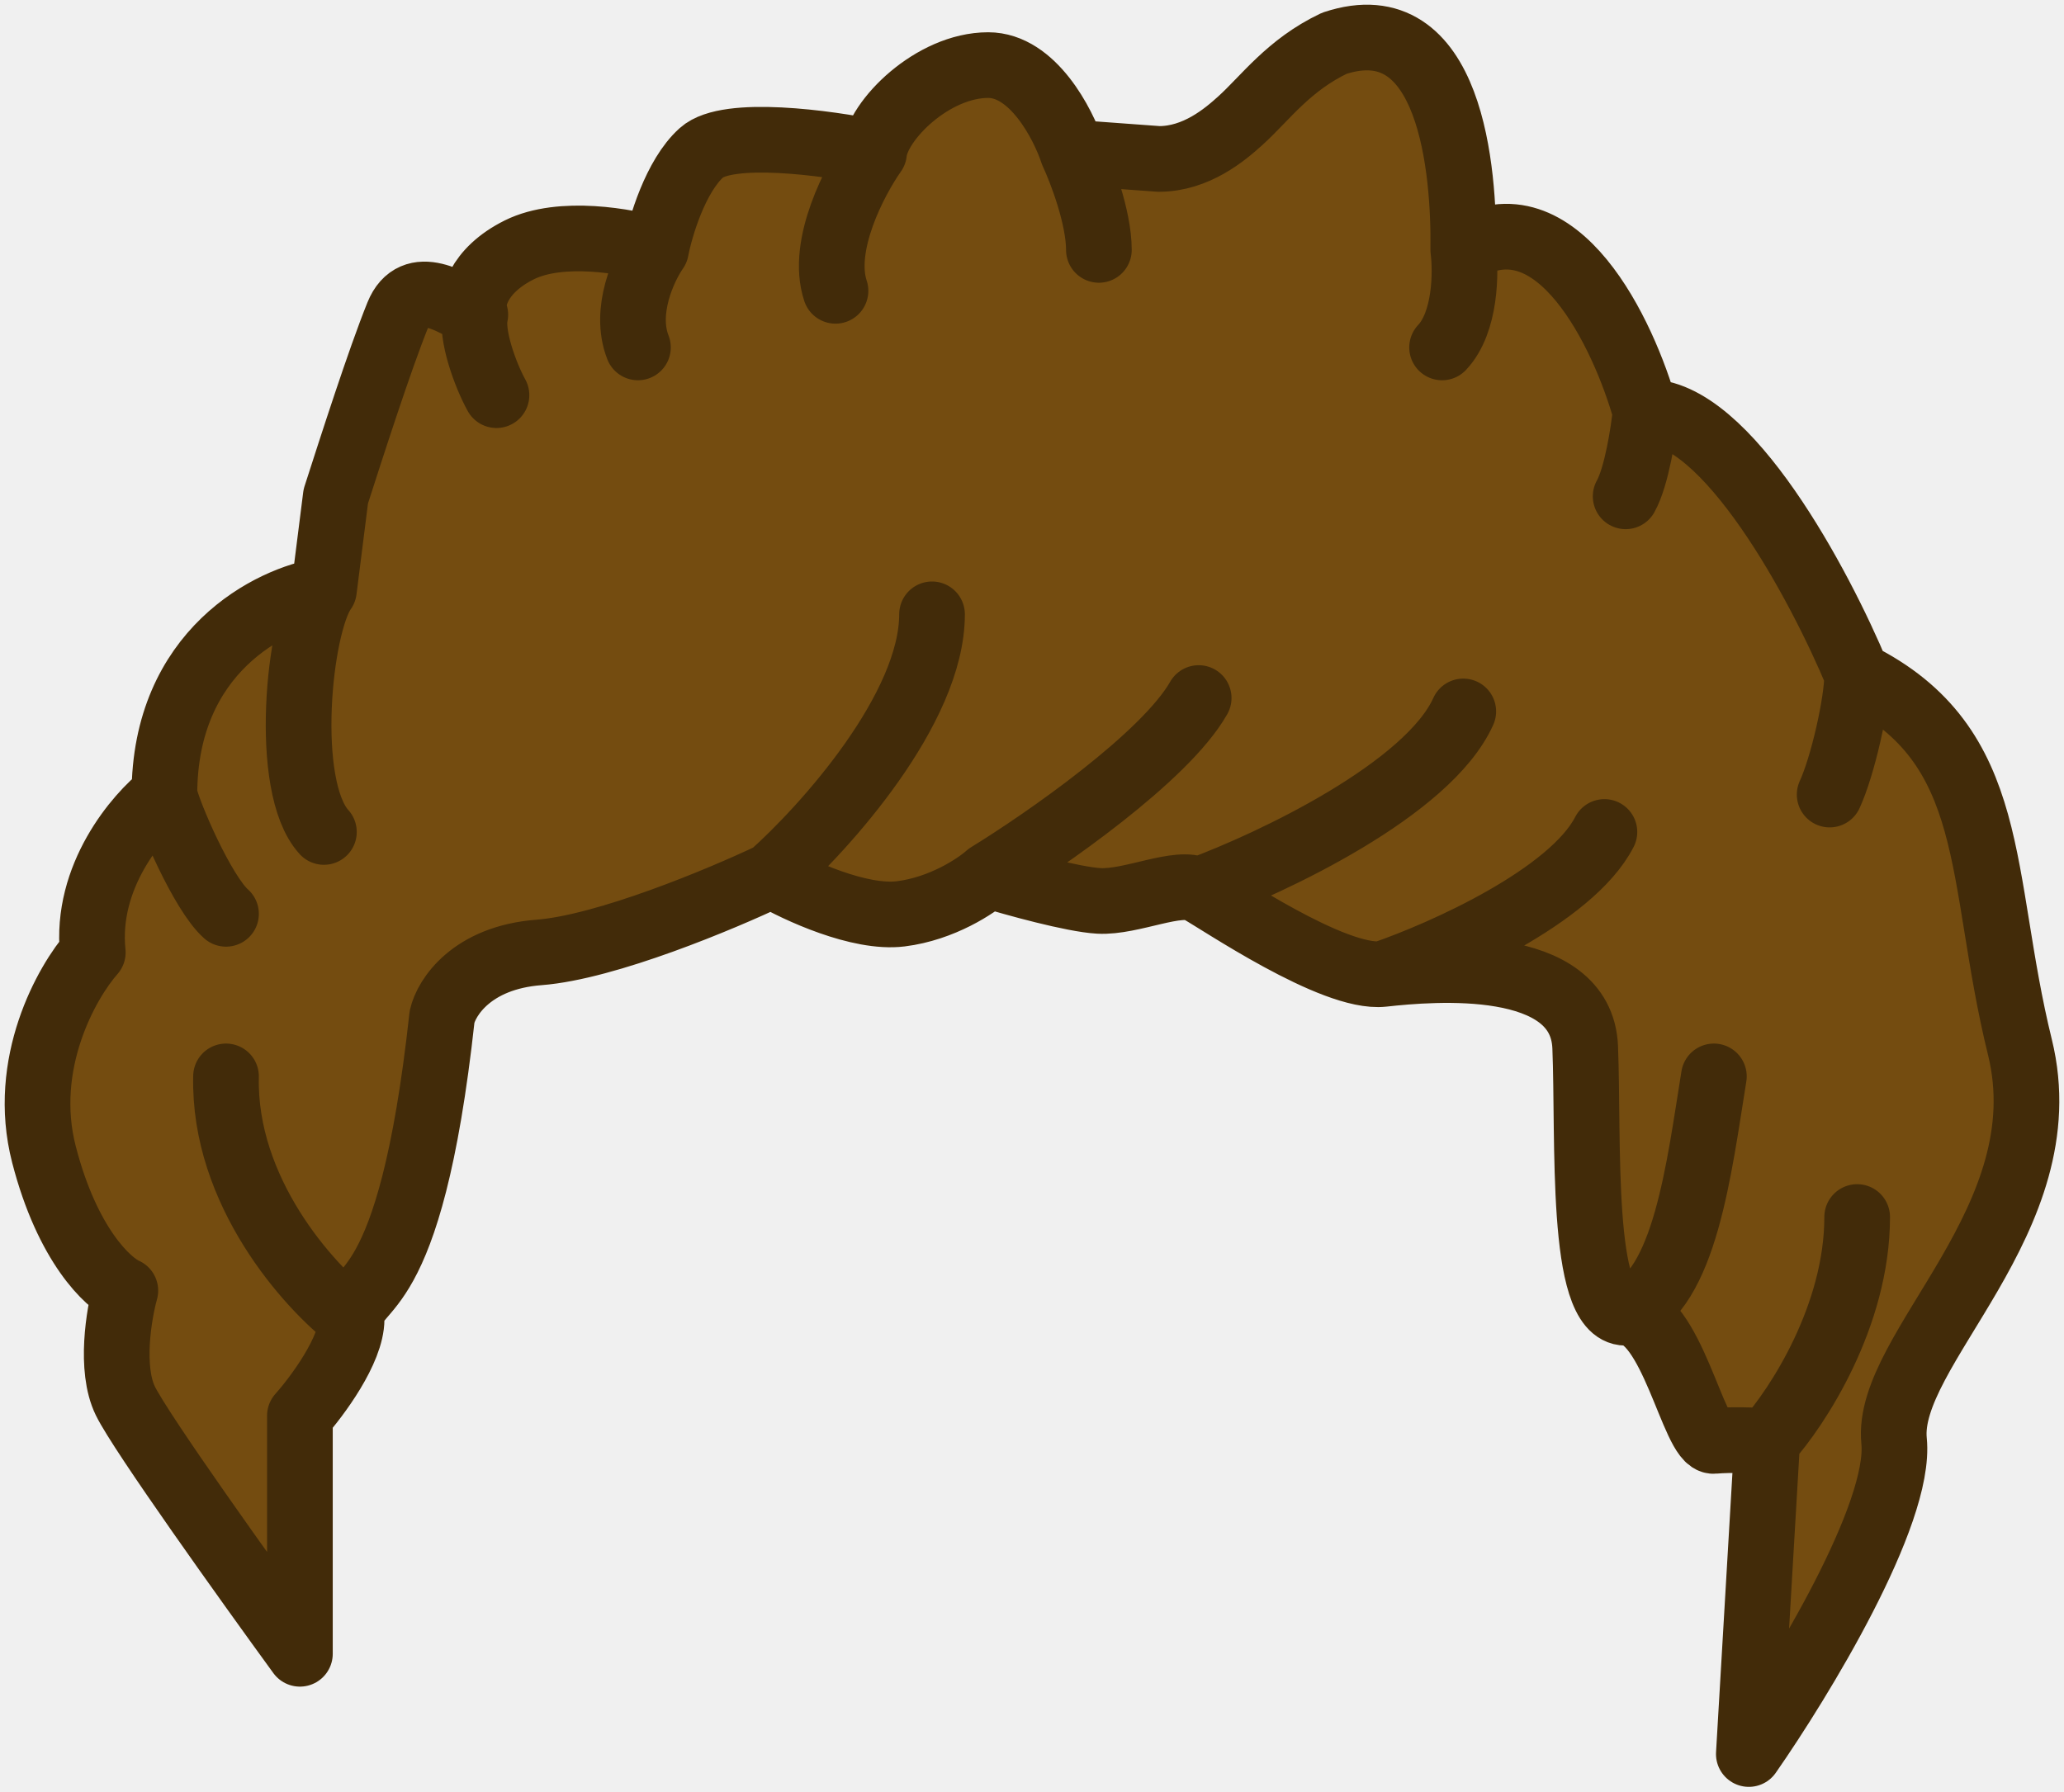
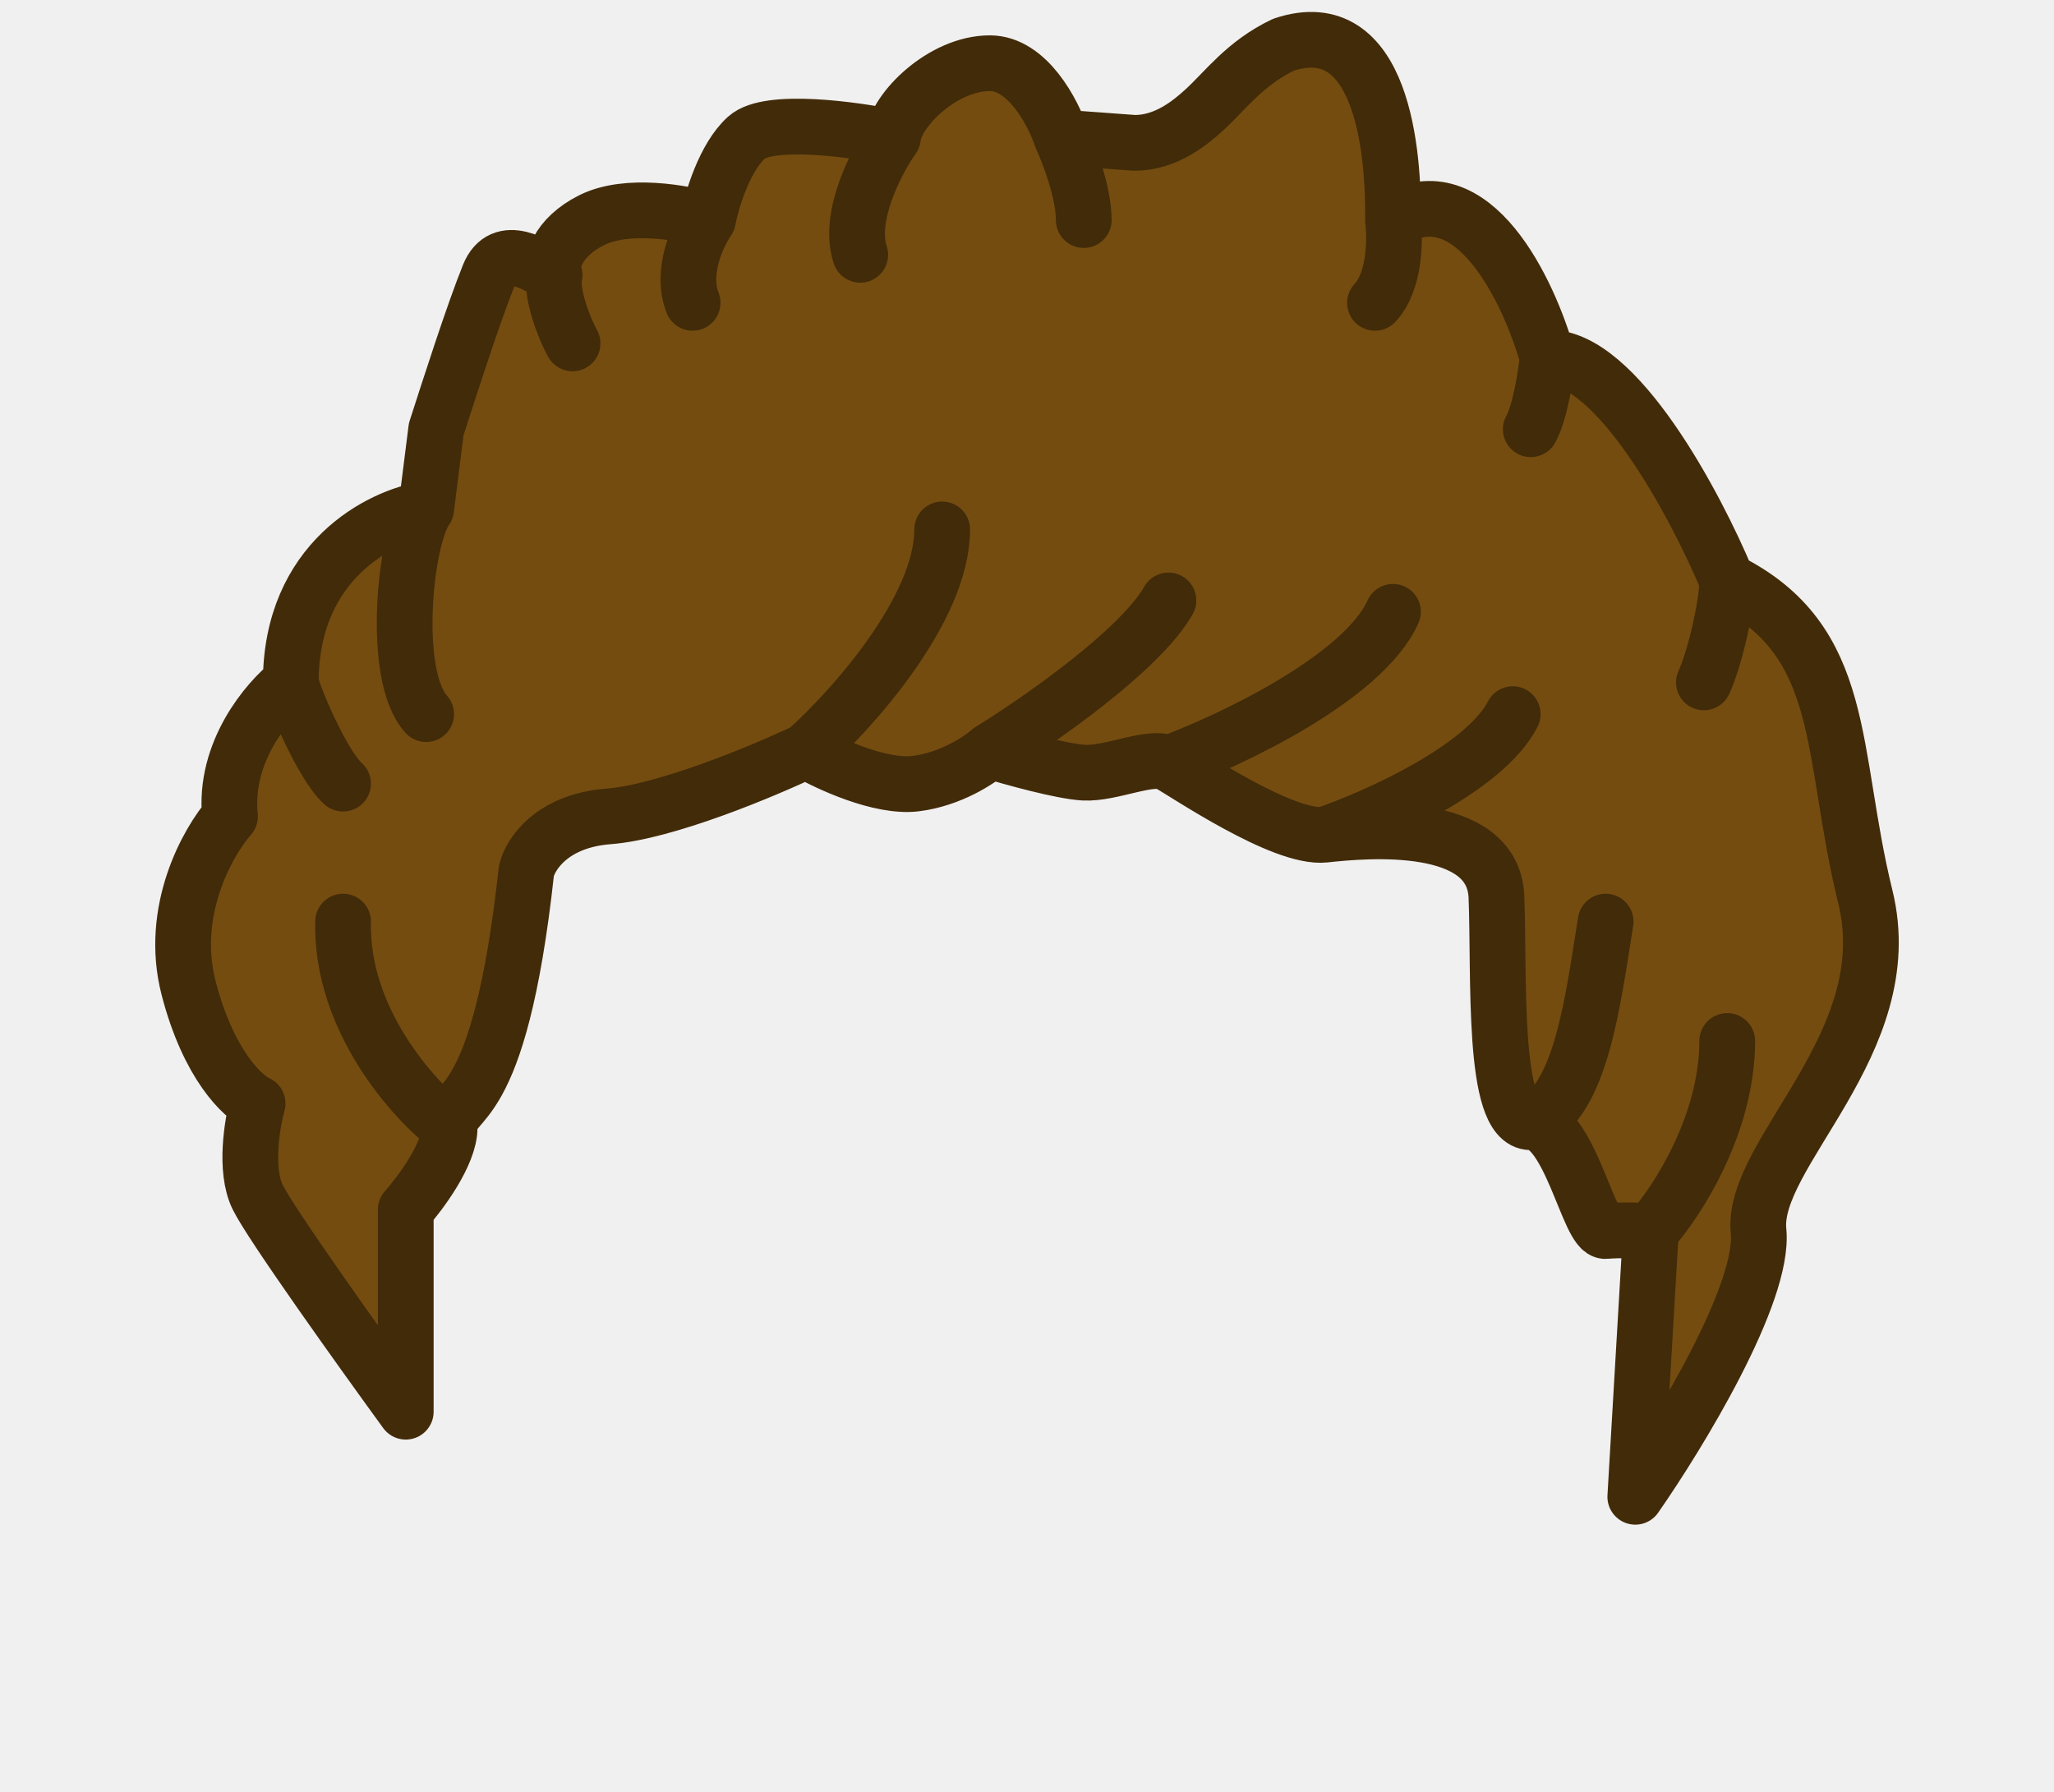
- <svg xmlns="http://www.w3.org/2000/svg" width="220" height="191" viewBox="0 0 220 191" fill="none">
-   <g clip-path="url(#clip0_2830_936)">
-     <path d="M31.967 150.932V176.313C26.459 168.748 15.025 152.764 13.36 149.347C11.694 145.929 12.666 140.088 13.36 137.594C11.509 136.788 7.184 132.755 4.686 123.077C2.187 113.399 7.114 104.687 9.89 101.541C9.057 93.457 14.632 86.952 17.524 84.71C17.524 69.408 28.859 63.817 34.526 62.935L35.791 52.914L35.934 52.469C37.641 47.168 40.515 38.243 42.41 33.554C44.102 29.37 48.362 32.33 50.663 33.554C50.085 32.172 50.904 28.854 55.345 26.642C59.786 24.43 66.911 25.72 69.918 26.642C70.381 24.222 72 18.761 74.776 16.272C77.552 13.783 88.192 15.235 93.166 16.272C93.513 12.816 99.412 6.94 105.333 6.94C110.069 6.94 113.306 13.161 114.332 16.272L123.524 16.946C127.508 16.946 130.574 14.345 132.217 12.857C134.873 10.452 137.34 6.94 142.223 4.615C154.714 0.468 156.085 18.346 155.969 26.642C165.963 20.558 173.087 35.629 175.4 43.924C184.006 43.648 194.022 62.474 197.954 71.922C213.226 79.526 210.793 93.309 215.303 111.647C219.814 129.984 200.907 143.857 201.887 153.618C202.671 161.427 191.893 179.126 186.406 187L188.365 153.618C187.19 153.553 184.407 153.462 182.682 153.618C180.527 153.813 178.175 139.953 173.276 139.953C168.377 139.953 169.356 121.407 168.964 111.647C168.572 101.886 152.699 103.252 147.408 103.838C142.117 104.424 129.893 96.046 127.766 94.891C125.638 93.735 120.61 96.239 117.129 96.046C114.344 95.892 108.104 94.158 105.333 93.309C104.061 94.453 100.416 96.877 96.009 97.425C91.602 97.974 84.991 94.91 82.237 93.309C76.957 95.825 64.608 100.993 57.446 101.541C50.285 102.09 47.576 106.343 47.117 108.401C43.674 139.956 37.476 136.526 37.476 140.642C37.476 143.935 33.803 148.874 31.967 150.932Z" fill="#744C10" />
-     <path d="M37.476 140.642C37.476 143.935 33.803 148.874 31.967 150.932V176.313C26.459 168.748 15.025 152.764 13.36 149.347C11.694 145.929 12.666 140.088 13.36 137.594C11.509 136.788 7.184 132.755 4.686 123.077C2.187 113.399 7.114 104.687 9.89 101.541C9.057 93.457 14.632 86.952 17.524 84.71M37.476 140.642C37.476 136.526 43.674 139.956 47.117 108.401C47.576 106.343 50.285 102.09 57.446 101.541C64.608 100.993 76.957 95.825 82.237 93.309M37.476 140.642C32.895 137.129 23.805 127.035 24.091 114.755M82.237 93.309C84.991 94.91 91.602 97.974 96.009 97.425C100.416 96.877 104.061 94.453 105.333 93.309M82.237 93.309C87.939 88.231 99.344 75.558 99.344 65.494M105.333 93.309C108.104 94.158 114.344 95.892 117.129 96.046C120.61 96.239 125.638 93.735 127.766 94.891M105.333 93.309C111.326 89.63 124.204 80.701 127.766 74.418M127.766 94.891C129.893 96.046 142.117 104.424 147.408 103.838M127.766 94.891C135.616 91.993 152.249 84.127 155.969 75.846M147.408 103.838C152.699 103.252 168.572 101.886 168.964 111.647C169.356 121.407 168.377 139.953 173.276 139.953M147.408 103.838C153.814 101.643 167.503 95.541 171.013 88.697M173.276 139.953C178.175 139.953 180.527 153.813 182.682 153.618C184.407 153.462 187.19 153.553 188.365 153.618M173.276 139.953C179.613 137.594 181.114 124.408 182.682 114.755M188.365 153.618L186.406 187C191.893 179.126 202.671 161.427 201.887 153.618C200.907 143.857 219.814 129.984 215.303 111.647C210.793 93.309 213.226 79.526 197.954 71.922M188.365 153.618C191.562 150.064 197.954 140.314 197.954 129.748M197.954 71.922C194.022 62.474 184.006 43.648 175.4 43.924M197.954 71.922C197.95 74.95 196.4 81.735 195.022 84.71M175.4 43.924C173.087 35.629 165.963 20.558 155.969 26.642M175.4 43.924C175.182 46.045 174.452 50.811 173.276 52.914M155.969 26.642C156.085 18.346 154.714 0.468 142.223 4.615C137.34 6.94 134.873 10.452 132.217 12.857C130.574 14.345 127.508 16.946 123.524 16.946L114.332 16.272M155.969 26.642C156.27 28.995 156.239 34.368 153.711 37.04M114.332 16.272C113.306 13.161 110.069 6.94 105.333 6.94C99.412 6.94 93.513 12.816 93.166 16.272M114.332 16.272C115.264 18.274 117.129 23.151 117.129 26.642M93.166 16.272C88.192 15.235 77.552 13.783 74.776 16.272C72 18.761 70.381 24.222 69.918 26.642M93.166 16.272C91.122 19.172 87.439 26.178 89.055 31.006M69.918 26.642C66.911 25.72 59.786 24.43 55.345 26.642C50.904 28.854 50.085 32.172 50.663 33.554M69.918 26.642C68.638 28.48 66.462 33.132 67.998 37.04M50.663 33.554C48.362 32.33 44.102 29.37 42.41 33.554C40.461 38.377 37.476 47.681 35.791 52.914L34.526 62.935M50.663 33.554C50.165 35.652 51.724 39.974 52.919 42.13M34.526 62.935C28.859 63.817 17.524 69.408 17.524 84.71M34.526 62.935C31.837 66.659 30.119 83.869 34.526 88.697M17.524 84.71C17.905 86.664 21.601 95.236 24.091 97.425" stroke="#422B09" stroke-width="7" stroke-linecap="round" stroke-linejoin="round" />
-   </g>
-   <defs>
-     <clipPath id="clip0_2830_936">
-       <rect width="220" height="191" fill="white" />
-     </clipPath>
-   </defs>
+ <svg xmlns="http://www.w3.org/2000/svg" width="258" height="225" viewBox="0 0 258 225" fill="none">
+   <path d="M50.967 151.932V177.313C45.459 169.748 34.026 153.764 32.36 150.347C30.694 146.929 31.666 141.088 32.36 138.594C30.509 137.788 26.184 133.755 23.686 124.077C21.187 114.399 26.114 105.687 28.89 102.541C28.058 94.457 33.632 87.952 36.524 85.71C36.524 70.408 47.859 64.817 53.526 63.935L54.791 53.914L54.934 53.469C56.641 48.168 59.515 39.243 61.41 34.554C63.102 30.37 67.362 33.33 69.663 34.554C69.085 33.172 69.903 29.854 74.345 27.642C78.786 25.43 85.911 26.72 88.918 27.642C89.381 25.222 91 19.761 93.776 17.272C96.552 14.783 107.192 16.235 112.166 17.272C112.513 13.816 118.412 7.94 124.333 7.94C129.069 7.94 132.306 14.161 133.332 17.272L142.524 17.946C146.508 17.946 149.574 15.345 151.217 13.857C153.873 11.452 156.34 7.94 161.223 5.615C173.714 1.468 175.085 19.346 174.969 27.642C184.963 21.558 192.087 36.629 194.4 44.924C203.006 44.648 213.022 63.474 216.954 72.922C232.226 80.526 229.793 94.309 234.303 112.647C238.814 130.984 219.907 144.857 220.887 154.618C221.671 162.427 210.893 180.126 205.406 188L207.365 154.618C206.19 154.553 203.407 154.462 201.682 154.618C199.527 154.813 197.175 140.953 192.276 140.953C187.377 140.953 188.356 122.407 187.964 112.647C187.572 102.886 171.699 104.252 166.408 104.838C161.117 105.424 148.893 97.046 146.766 95.891C144.638 94.735 139.61 97.239 136.129 97.046C133.344 96.892 127.104 95.158 124.333 94.309C123.061 95.453 119.416 97.877 115.009 98.425C110.602 98.974 103.991 95.91 101.237 94.309C95.957 96.825 83.608 101.993 76.446 102.541C69.285 103.09 66.576 107.343 66.117 109.401C62.674 140.956 56.476 137.526 56.476 141.642C56.476 144.935 52.803 149.874 50.967 151.932Z" fill="#744C10" />
+   <path d="M56.476 141.642C56.476 144.935 52.803 149.874 50.967 151.932V177.313C45.459 169.748 34.026 153.764 32.36 150.347C30.694 146.929 31.666 141.088 32.36 138.594C30.509 137.788 26.184 133.755 23.686 124.077C21.187 114.399 26.114 105.687 28.89 102.541C28.058 94.457 33.632 87.952 36.524 85.71M56.476 141.642C56.476 137.526 62.674 140.956 66.117 109.401C66.576 107.343 69.285 103.09 76.446 102.541C83.608 101.993 95.957 96.825 101.237 94.309M56.476 141.642C51.895 138.129 42.805 128.035 43.092 115.755M101.237 94.309C103.991 95.91 110.602 98.974 115.009 98.425C119.416 97.877 123.061 95.453 124.333 94.309M101.237 94.309C106.939 89.231 118.344 76.558 118.344 66.494M124.333 94.309C127.104 95.158 133.344 96.892 136.129 97.046C139.61 97.239 144.638 94.735 146.766 95.891M124.333 94.309C130.326 90.63 143.204 81.701 146.766 75.418M146.766 95.891C148.893 97.046 161.117 105.424 166.408 104.838M146.766 95.891C154.616 92.993 171.249 85.127 174.969 76.846M166.408 104.838C171.699 104.252 187.572 102.886 187.964 112.647C188.356 122.407 187.377 140.953 192.276 140.953M166.408 104.838C172.814 102.643 186.503 96.541 190.013 89.697M192.276 140.953C197.175 140.953 199.527 154.813 201.682 154.618C203.407 154.462 206.19 154.553 207.365 154.618M192.276 140.953C198.613 138.594 200.114 125.408 201.682 115.755M207.365 154.618L205.406 188C210.893 180.126 221.671 162.427 220.887 154.618C219.907 144.857 238.814 130.984 234.303 112.647C229.793 94.309 232.226 80.526 216.954 72.922M207.365 154.618C210.562 151.064 216.954 141.314 216.954 130.748M216.954 72.922C213.022 63.474 203.006 44.648 194.4 44.924M216.954 72.922C216.95 75.95 215.4 82.735 214.022 85.71M194.4 44.924C192.087 36.629 184.963 21.558 174.969 27.642M194.4 44.924C194.182 47.045 193.452 51.811 192.276 53.914M174.969 27.642C175.085 19.346 173.714 1.468 161.223 5.615C156.34 7.94 153.873 11.452 151.217 13.857C149.574 15.345 146.508 17.946 142.524 17.946L133.332 17.272M174.969 27.642C175.27 29.995 175.239 35.368 172.711 38.04M133.332 17.272C132.306 14.161 129.069 7.94 124.333 7.94C118.412 7.94 112.513 13.816 112.166 17.272M133.332 17.272C134.264 19.274 136.129 24.151 136.129 27.642M112.166 17.272C107.192 16.235 96.552 14.783 93.776 17.272C91 19.761 89.381 25.222 88.918 27.642M112.166 17.272C110.122 20.172 106.439 27.178 108.054 32.006M88.918 27.642C85.911 26.72 78.786 25.43 74.345 27.642C69.903 29.854 69.085 33.172 69.663 34.554M88.918 27.642C87.638 29.48 85.462 34.132 86.998 38.04M69.663 34.554C67.362 33.33 63.102 30.37 61.41 34.554C59.461 39.377 56.476 48.681 54.791 53.914L53.526 63.935M69.663 34.554C69.165 36.652 70.724 40.974 71.919 43.13M53.526 63.935C47.859 64.817 36.524 70.408 36.524 85.71M53.526 63.935C50.837 67.659 49.119 84.869 53.526 89.697M36.524 85.71C36.906 87.664 40.601 96.236 43.092 98.425" stroke="#422B09" stroke-width="7" stroke-linecap="round" stroke-linejoin="round" />
</svg>
